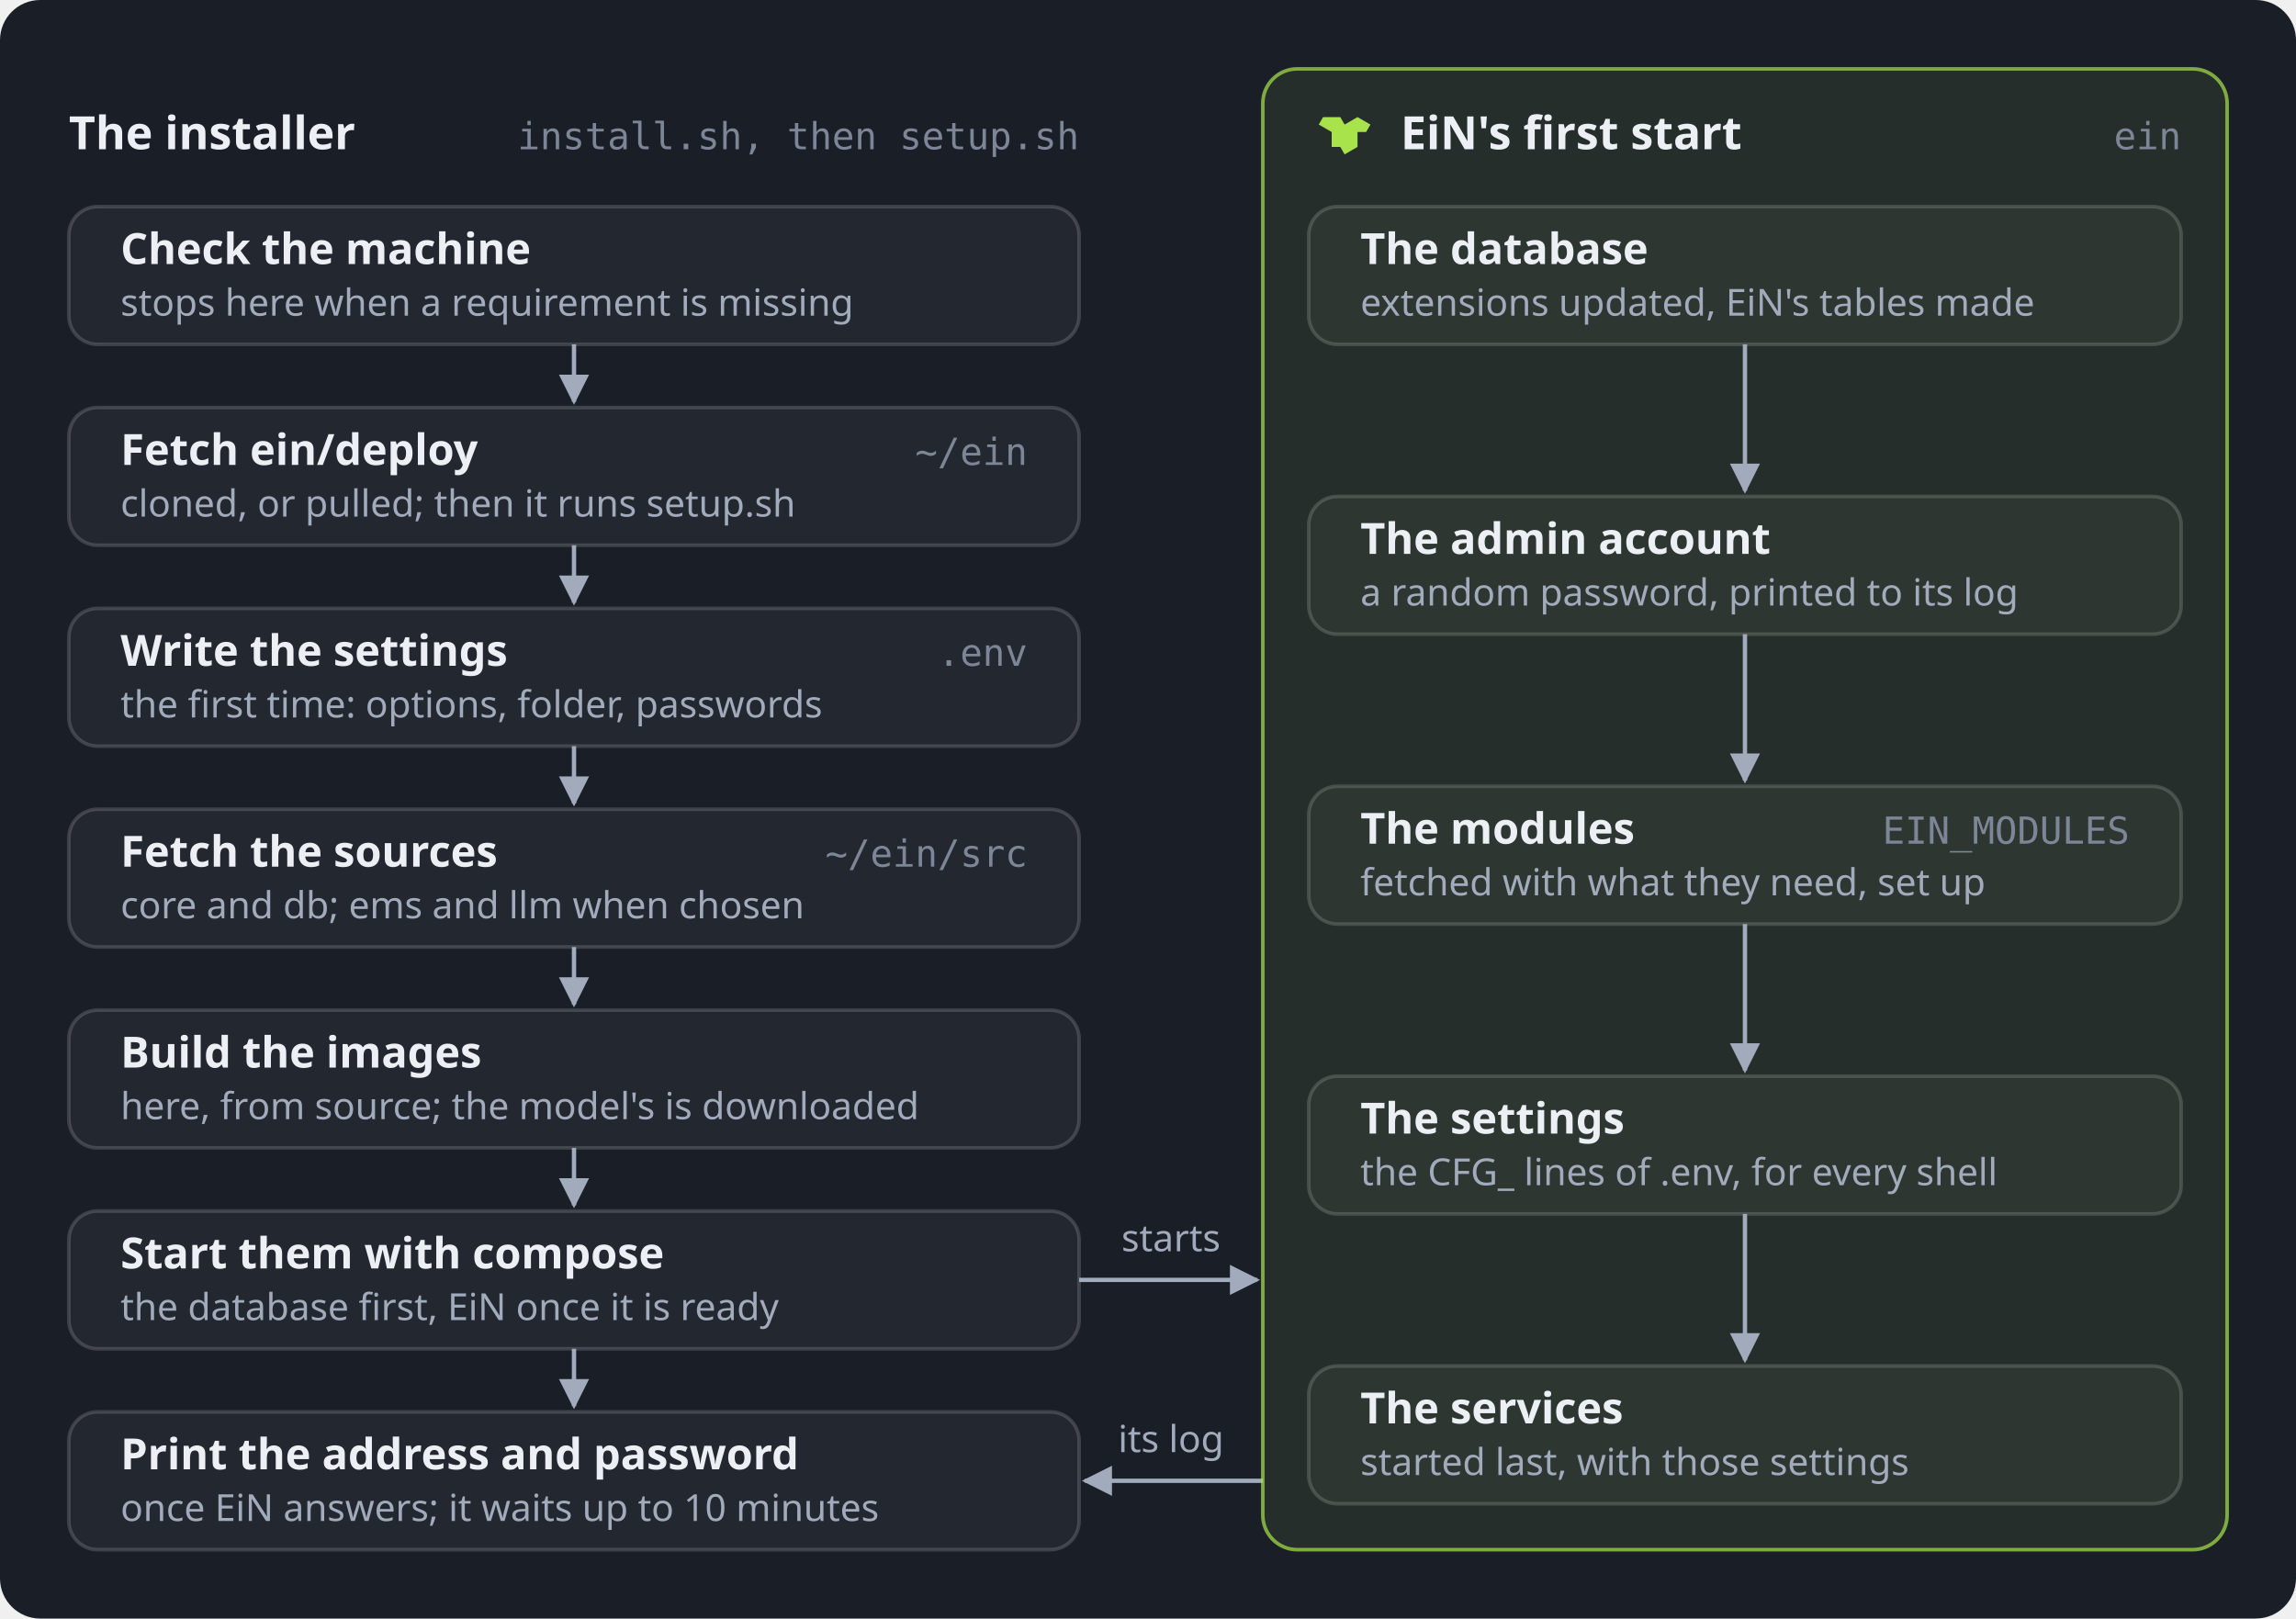
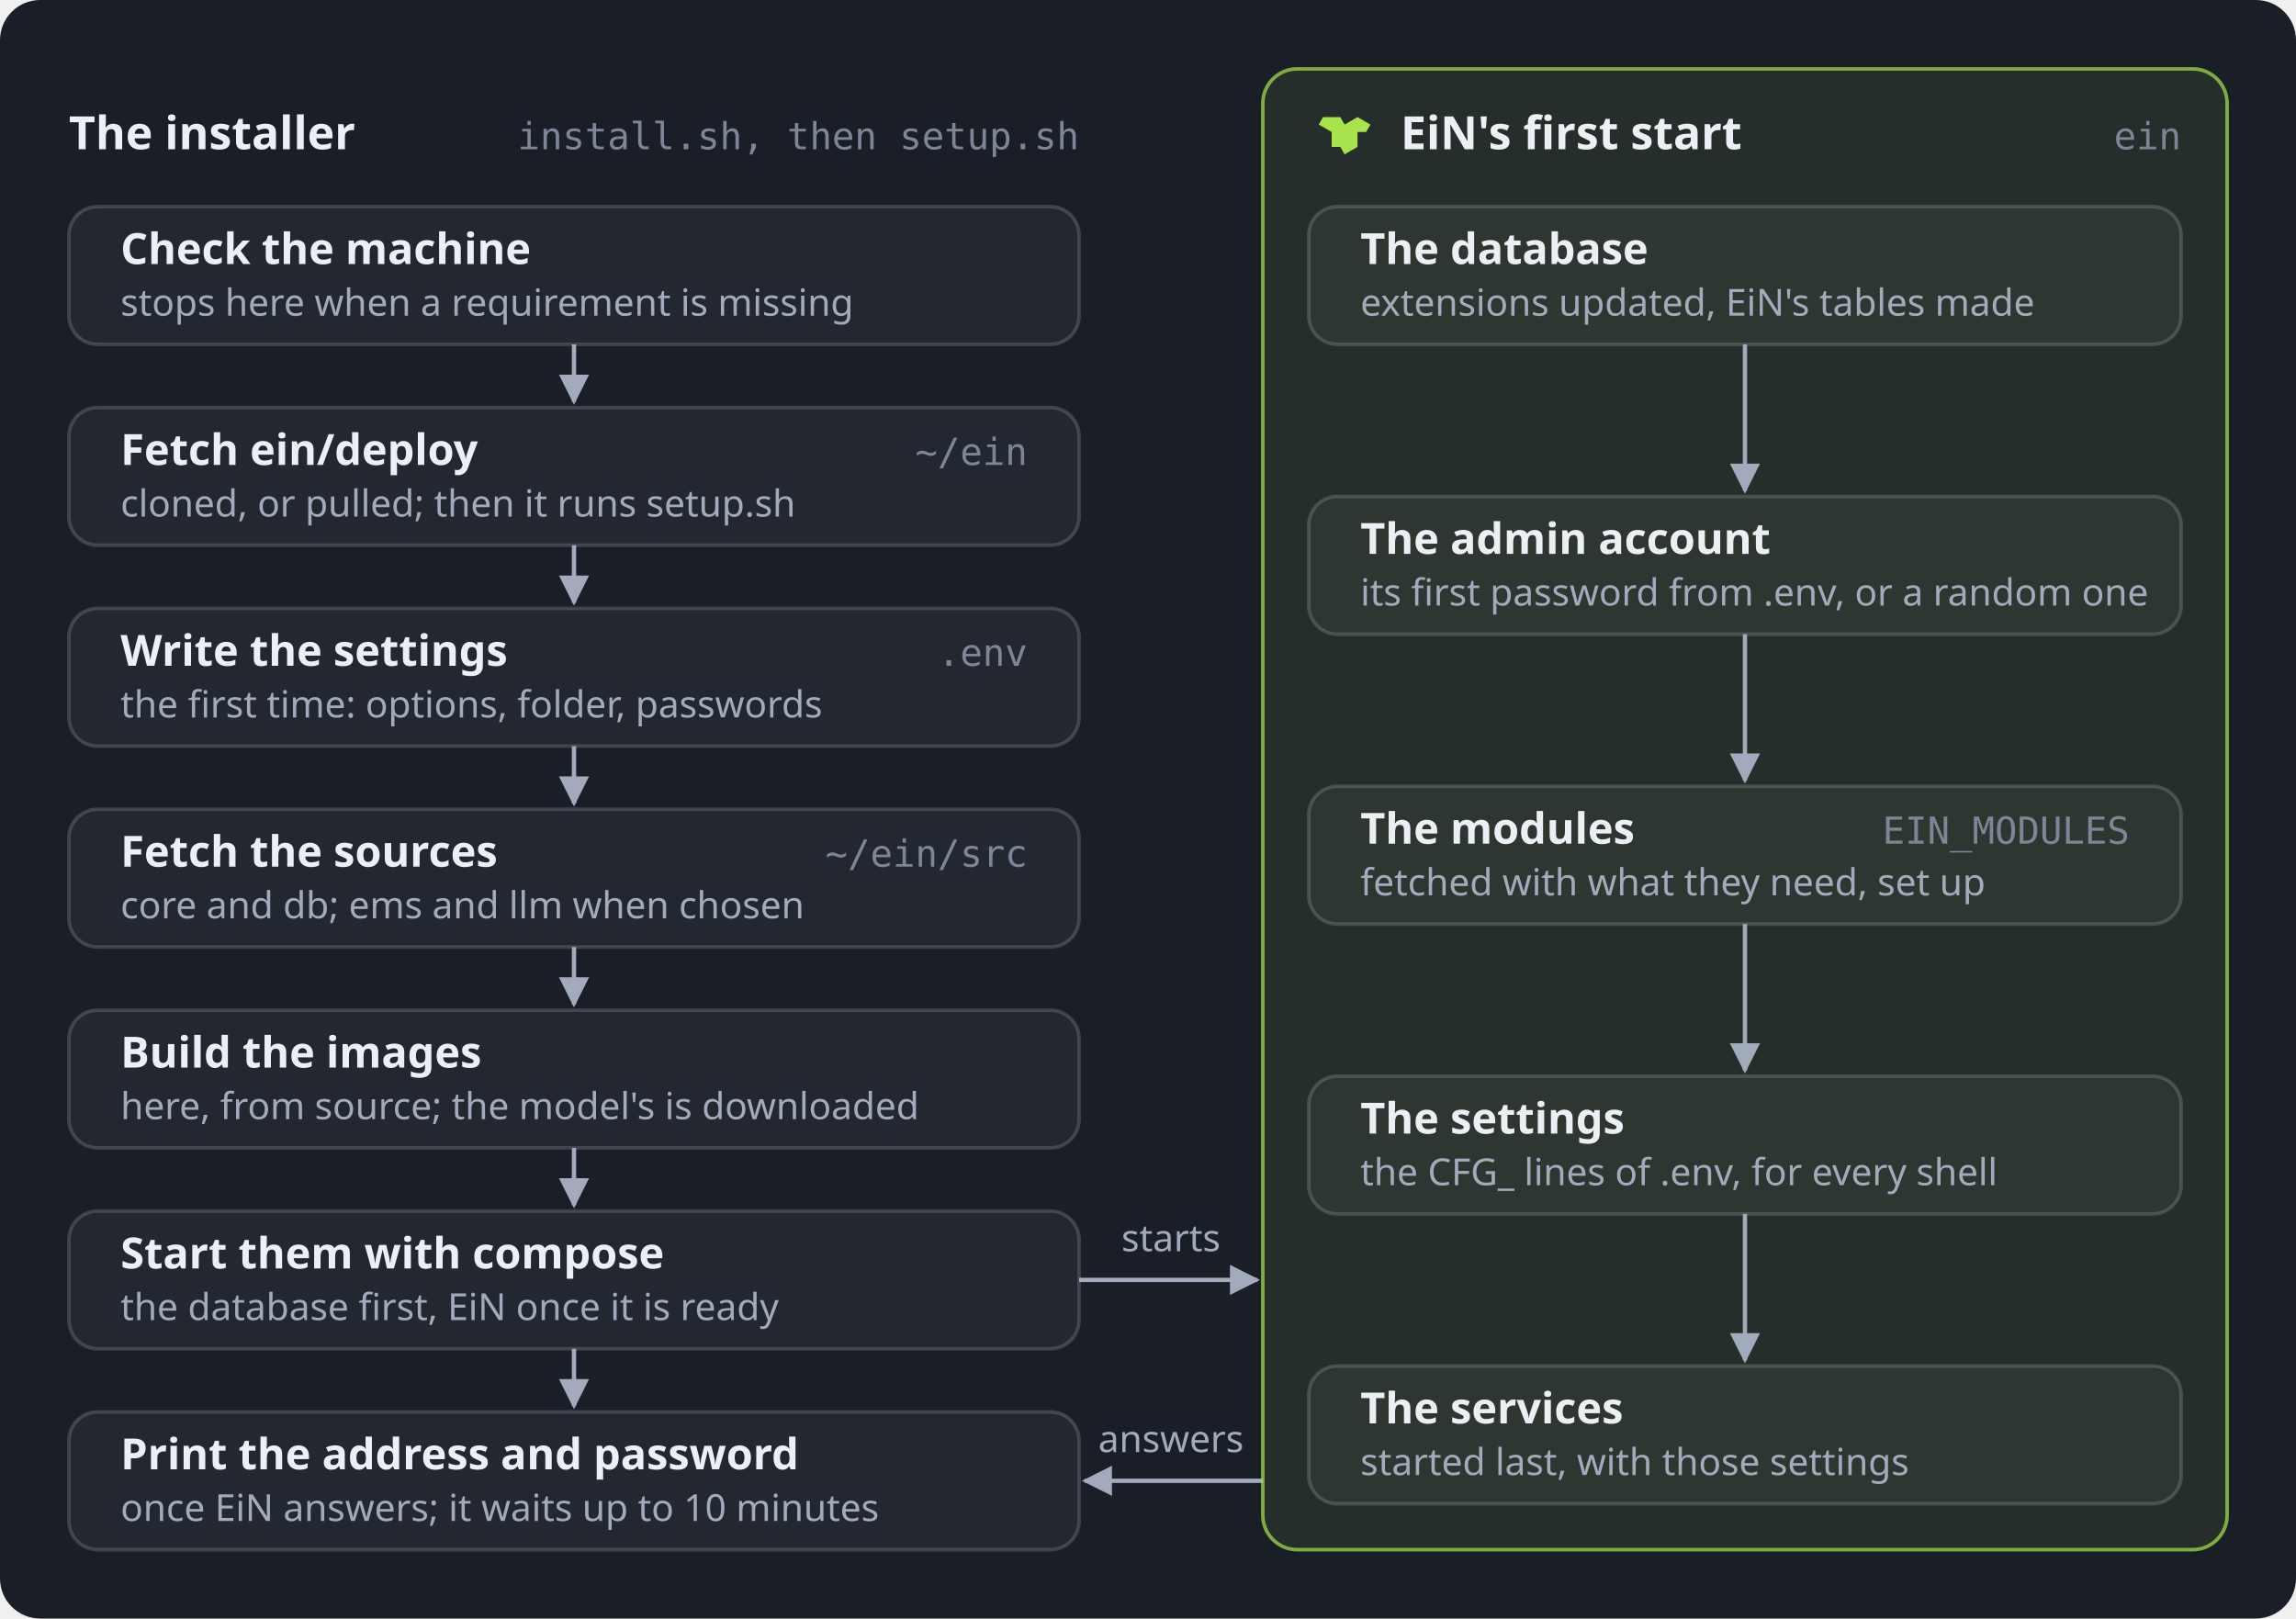
<svg xmlns="http://www.w3.org/2000/svg" viewBox="0 0 800 564" width="800" height="564">
  <defs>
    <marker id="install-flow-arrow" viewBox="0 0 10 10" refX="9" refY="5" markerWidth="7" markerHeight="7" orient="auto-start-reverse">
      <path d="M0,0 L10,5 L0,10 z" fill="#a2abbb" />
    </marker>
  </defs>
  <rect width="800" height="564" rx="14" fill="#1a1e27" />
  <text x="24" y="52" font-family="Familjen Grotesk, ui-sans-serif, system-ui, sans-serif" font-size="16" font-weight="600" fill="#eceff4">The installer</text>
  <text x="376" y="52" text-anchor="end" font-family="Fragment Mono, ui-monospace, monospace" font-size="13" fill="#7d8697">install.sh, then setup.sh</text>
  <rect x="24" y="72" width="352" height="48" rx="10" fill="#ffffff" fill-opacity="0.04" stroke="#ffffff" stroke-opacity="0.16" stroke-width="1.25" />
  <text x="42" y="92" font-family="Familjen Grotesk, ui-sans-serif, system-ui, sans-serif" font-size="15" font-weight="600" fill="#eceff4">Check the machine</text>
  <text x="42" y="110" font-family="Familjen Grotesk, ui-sans-serif, system-ui, sans-serif" font-size="13" fill="#a2abbb">stops here when a requirement is missing</text>
  <line x1="200" y1="120" x2="200" y2="140" stroke="#a2abbb" stroke-width="1.5" marker-end="url(#install-flow-arrow)" />
  <rect x="24" y="142" width="352" height="48" rx="10" fill="#ffffff" fill-opacity="0.04" stroke="#ffffff" stroke-opacity="0.16" stroke-width="1.25" />
  <text x="42" y="162" font-family="Familjen Grotesk, ui-sans-serif, system-ui, sans-serif" font-size="15" font-weight="600" fill="#eceff4">Fetch ein/deploy</text>
  <text x="358" y="162" text-anchor="end" font-family="Fragment Mono, ui-monospace, monospace" font-size="13" fill="#7d8697">~/ein</text>
  <text x="42" y="180" font-family="Familjen Grotesk, ui-sans-serif, system-ui, sans-serif" font-size="13" fill="#a2abbb">cloned, or pulled; then it runs setup.sh</text>
  <line x1="200" y1="190" x2="200" y2="210" stroke="#a2abbb" stroke-width="1.5" marker-end="url(#install-flow-arrow)" />
  <rect x="24" y="212" width="352" height="48" rx="10" fill="#ffffff" fill-opacity="0.04" stroke="#ffffff" stroke-opacity="0.16" stroke-width="1.25" />
  <text x="42" y="232" font-family="Familjen Grotesk, ui-sans-serif, system-ui, sans-serif" font-size="15" font-weight="600" fill="#eceff4">Write the settings</text>
  <text x="358" y="232" text-anchor="end" font-family="Fragment Mono, ui-monospace, monospace" font-size="13" fill="#7d8697">.env</text>
  <text x="42" y="250" font-family="Familjen Grotesk, ui-sans-serif, system-ui, sans-serif" font-size="13" fill="#a2abbb">the first time: options, folder, passwords</text>
  <line x1="200" y1="260" x2="200" y2="280" stroke="#a2abbb" stroke-width="1.5" marker-end="url(#install-flow-arrow)" />
  <rect x="24" y="282" width="352" height="48" rx="10" fill="#ffffff" fill-opacity="0.04" stroke="#ffffff" stroke-opacity="0.16" stroke-width="1.25" />
  <text x="42" y="302" font-family="Familjen Grotesk, ui-sans-serif, system-ui, sans-serif" font-size="15" font-weight="600" fill="#eceff4">Fetch the sources</text>
  <text x="358" y="302" text-anchor="end" font-family="Fragment Mono, ui-monospace, monospace" font-size="13" fill="#7d8697">~/ein/src</text>
  <text x="42" y="320" font-family="Familjen Grotesk, ui-sans-serif, system-ui, sans-serif" font-size="13" fill="#a2abbb">core and db; ems and llm when chosen</text>
  <line x1="200" y1="330" x2="200" y2="350" stroke="#a2abbb" stroke-width="1.5" marker-end="url(#install-flow-arrow)" />
  <rect x="24" y="352" width="352" height="48" rx="10" fill="#ffffff" fill-opacity="0.04" stroke="#ffffff" stroke-opacity="0.16" stroke-width="1.25" />
  <text x="42" y="372" font-family="Familjen Grotesk, ui-sans-serif, system-ui, sans-serif" font-size="15" font-weight="600" fill="#eceff4">Build the images</text>
  <text x="42" y="390" font-family="Familjen Grotesk, ui-sans-serif, system-ui, sans-serif" font-size="13" fill="#a2abbb">here, from source; the model's is downloaded</text>
  <line x1="200" y1="400" x2="200" y2="420" stroke="#a2abbb" stroke-width="1.5" marker-end="url(#install-flow-arrow)" />
  <rect x="24" y="422" width="352" height="48" rx="10" fill="#ffffff" fill-opacity="0.04" stroke="#ffffff" stroke-opacity="0.16" stroke-width="1.25" />
  <text x="42" y="442" font-family="Familjen Grotesk, ui-sans-serif, system-ui, sans-serif" font-size="15" font-weight="600" fill="#eceff4">Start them with compose</text>
  <text x="42" y="460" font-family="Familjen Grotesk, ui-sans-serif, system-ui, sans-serif" font-size="13" fill="#a2abbb">the database first, EiN once it is ready</text>
  <line x1="200" y1="470" x2="200" y2="490" stroke="#a2abbb" stroke-width="1.5" marker-end="url(#install-flow-arrow)" />
  <rect x="24" y="492" width="352" height="48" rx="10" fill="#ffffff" fill-opacity="0.04" stroke="#ffffff" stroke-opacity="0.16" stroke-width="1.25" />
  <text x="42" y="512" font-family="Familjen Grotesk, ui-sans-serif, system-ui, sans-serif" font-size="15" font-weight="600" fill="#eceff4">Print the address and password</text>
  <text x="42" y="530" font-family="Familjen Grotesk, ui-sans-serif, system-ui, sans-serif" font-size="13" fill="#a2abbb">once EiN answers; it waits up to 10 minutes</text>
  <line x1="376" y1="446" x2="438" y2="446" stroke="#a2abbb" stroke-width="1.5" marker-end="url(#install-flow-arrow)" />
  <text x="408" y="436" text-anchor="middle" font-family="Familjen Grotesk, ui-sans-serif, system-ui, sans-serif" font-size="13" fill="#a2abbb">starts</text>
  <line x1="440" y1="516" x2="378" y2="516" stroke="#a2abbb" stroke-width="1.5" marker-end="url(#install-flow-arrow)" />
-   <text x="408" y="506" text-anchor="middle" font-family="Familjen Grotesk, ui-sans-serif, system-ui, sans-serif" font-size="13" fill="#a2abbb">its log</text>
+   <text x="408" y="506" text-anchor="middle" font-family="Familjen Grotesk, ui-sans-serif, system-ui, sans-serif" font-size="13" fill="#a2abbb">answers</text>
  <rect x="440" y="24" width="336" height="516" rx="12" fill="#a9e34b" fill-opacity="0.08" stroke="#a9e34b" stroke-opacity="0.7" stroke-width="1.25" />
  <polygon points="0,0 -1.5,-.866 -1,-1.732 1,-1.732 1.5,-.866 3,-1.732 4.5,-.866 4,0 3,0 3,1.732 1.5,2.598 1,1.732 0,1.732" transform="translate(464 46) scale(3)" fill="#a9e34b" />
  <text x="488" y="52" font-family="Familjen Grotesk, ui-sans-serif, system-ui, sans-serif" font-size="16" font-weight="600" fill="#eceff4">EiN's first start</text>
  <text x="760" y="52" text-anchor="end" font-family="Fragment Mono, ui-monospace, monospace" font-size="13" fill="#7d8697">ein</text>
  <rect x="456" y="72" width="304" height="48" rx="10" fill="#ffffff" fill-opacity="0.04" stroke="#ffffff" stroke-opacity="0.16" stroke-width="1.25" />
  <text x="474" y="92" font-family="Familjen Grotesk, ui-sans-serif, system-ui, sans-serif" font-size="15" font-weight="600" fill="#eceff4">The database</text>
  <text x="474" y="110" font-family="Familjen Grotesk, ui-sans-serif, system-ui, sans-serif" font-size="13" fill="#a2abbb">extensions updated, EiN's tables made</text>
  <line x1="608" y1="120" x2="608" y2="171" stroke="#a2abbb" stroke-width="1.5" marker-end="url(#install-flow-arrow)" />
  <rect x="456" y="173" width="304" height="48" rx="10" fill="#ffffff" fill-opacity="0.04" stroke="#ffffff" stroke-opacity="0.16" stroke-width="1.25" />
  <text x="474" y="193" font-family="Familjen Grotesk, ui-sans-serif, system-ui, sans-serif" font-size="15" font-weight="600" fill="#eceff4">The admin account</text>
-   <text x="474" y="211" font-family="Familjen Grotesk, ui-sans-serif, system-ui, sans-serif" font-size="13" fill="#a2abbb">a random password, printed to its log</text>
+   <text x="474" y="211" font-family="Familjen Grotesk, ui-sans-serif, system-ui, sans-serif" font-size="13" fill="#a2abbb">its first password from .env, or a random one</text>
  <line x1="608" y1="221" x2="608" y2="272" stroke="#a2abbb" stroke-width="1.5" marker-end="url(#install-flow-arrow)" />
  <rect x="456" y="274" width="304" height="48" rx="10" fill="#ffffff" fill-opacity="0.04" stroke="#ffffff" stroke-opacity="0.16" stroke-width="1.25" />
  <text x="474" y="294" font-family="Familjen Grotesk, ui-sans-serif, system-ui, sans-serif" font-size="15" font-weight="600" fill="#eceff4">The modules</text>
  <text x="742" y="294" text-anchor="end" font-family="Fragment Mono, ui-monospace, monospace" font-size="13" fill="#7d8697">EIN_MODULES</text>
  <text x="474" y="312" font-family="Familjen Grotesk, ui-sans-serif, system-ui, sans-serif" font-size="13" fill="#a2abbb">fetched with what they need, set up</text>
  <line x1="608" y1="322" x2="608" y2="373" stroke="#a2abbb" stroke-width="1.5" marker-end="url(#install-flow-arrow)" />
  <rect x="456" y="375" width="304" height="48" rx="10" fill="#ffffff" fill-opacity="0.04" stroke="#ffffff" stroke-opacity="0.16" stroke-width="1.25" />
  <text x="474" y="395" font-family="Familjen Grotesk, ui-sans-serif, system-ui, sans-serif" font-size="15" font-weight="600" fill="#eceff4">The settings</text>
  <text x="474" y="413" font-family="Familjen Grotesk, ui-sans-serif, system-ui, sans-serif" font-size="13" fill="#a2abbb">the CFG_ lines of .env, for every shell</text>
  <line x1="608" y1="423" x2="608" y2="474" stroke="#a2abbb" stroke-width="1.5" marker-end="url(#install-flow-arrow)" />
  <rect x="456" y="476" width="304" height="48" rx="10" fill="#ffffff" fill-opacity="0.04" stroke="#ffffff" stroke-opacity="0.16" stroke-width="1.25" />
  <text x="474" y="496" font-family="Familjen Grotesk, ui-sans-serif, system-ui, sans-serif" font-size="15" font-weight="600" fill="#eceff4">The services</text>
  <text x="474" y="514" font-family="Familjen Grotesk, ui-sans-serif, system-ui, sans-serif" font-size="13" fill="#a2abbb">started last, with those settings</text>
</svg>
